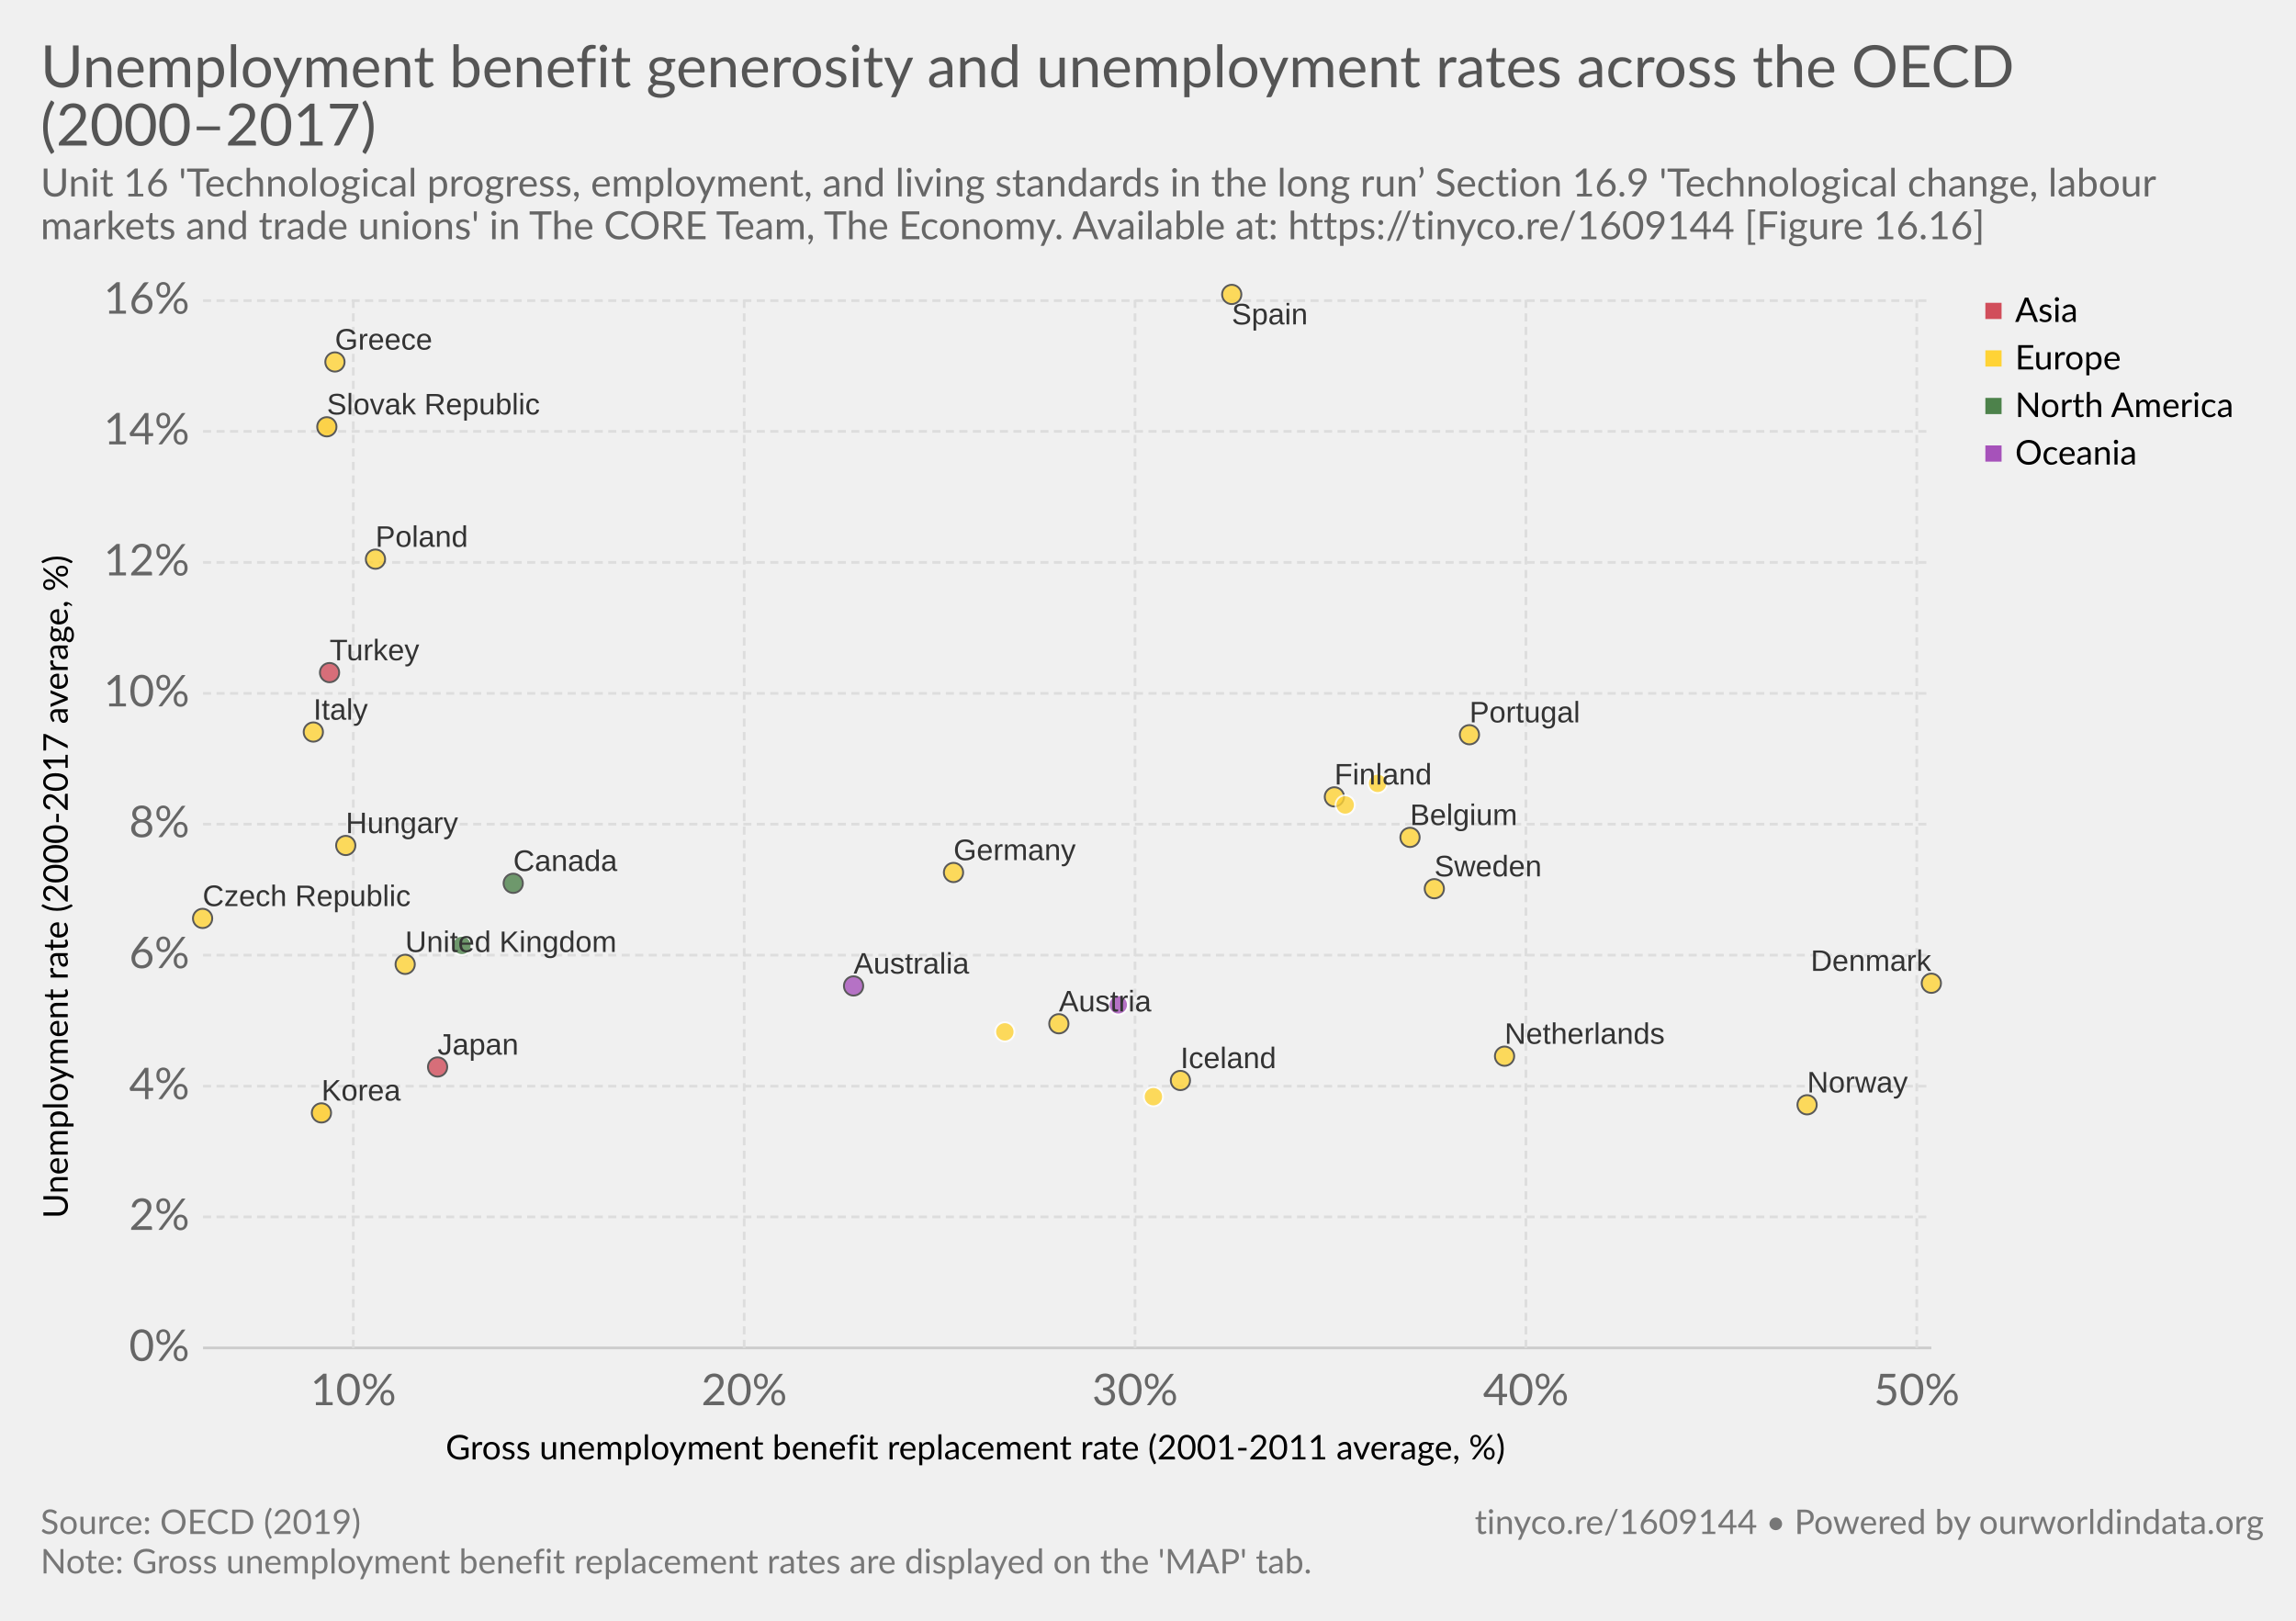
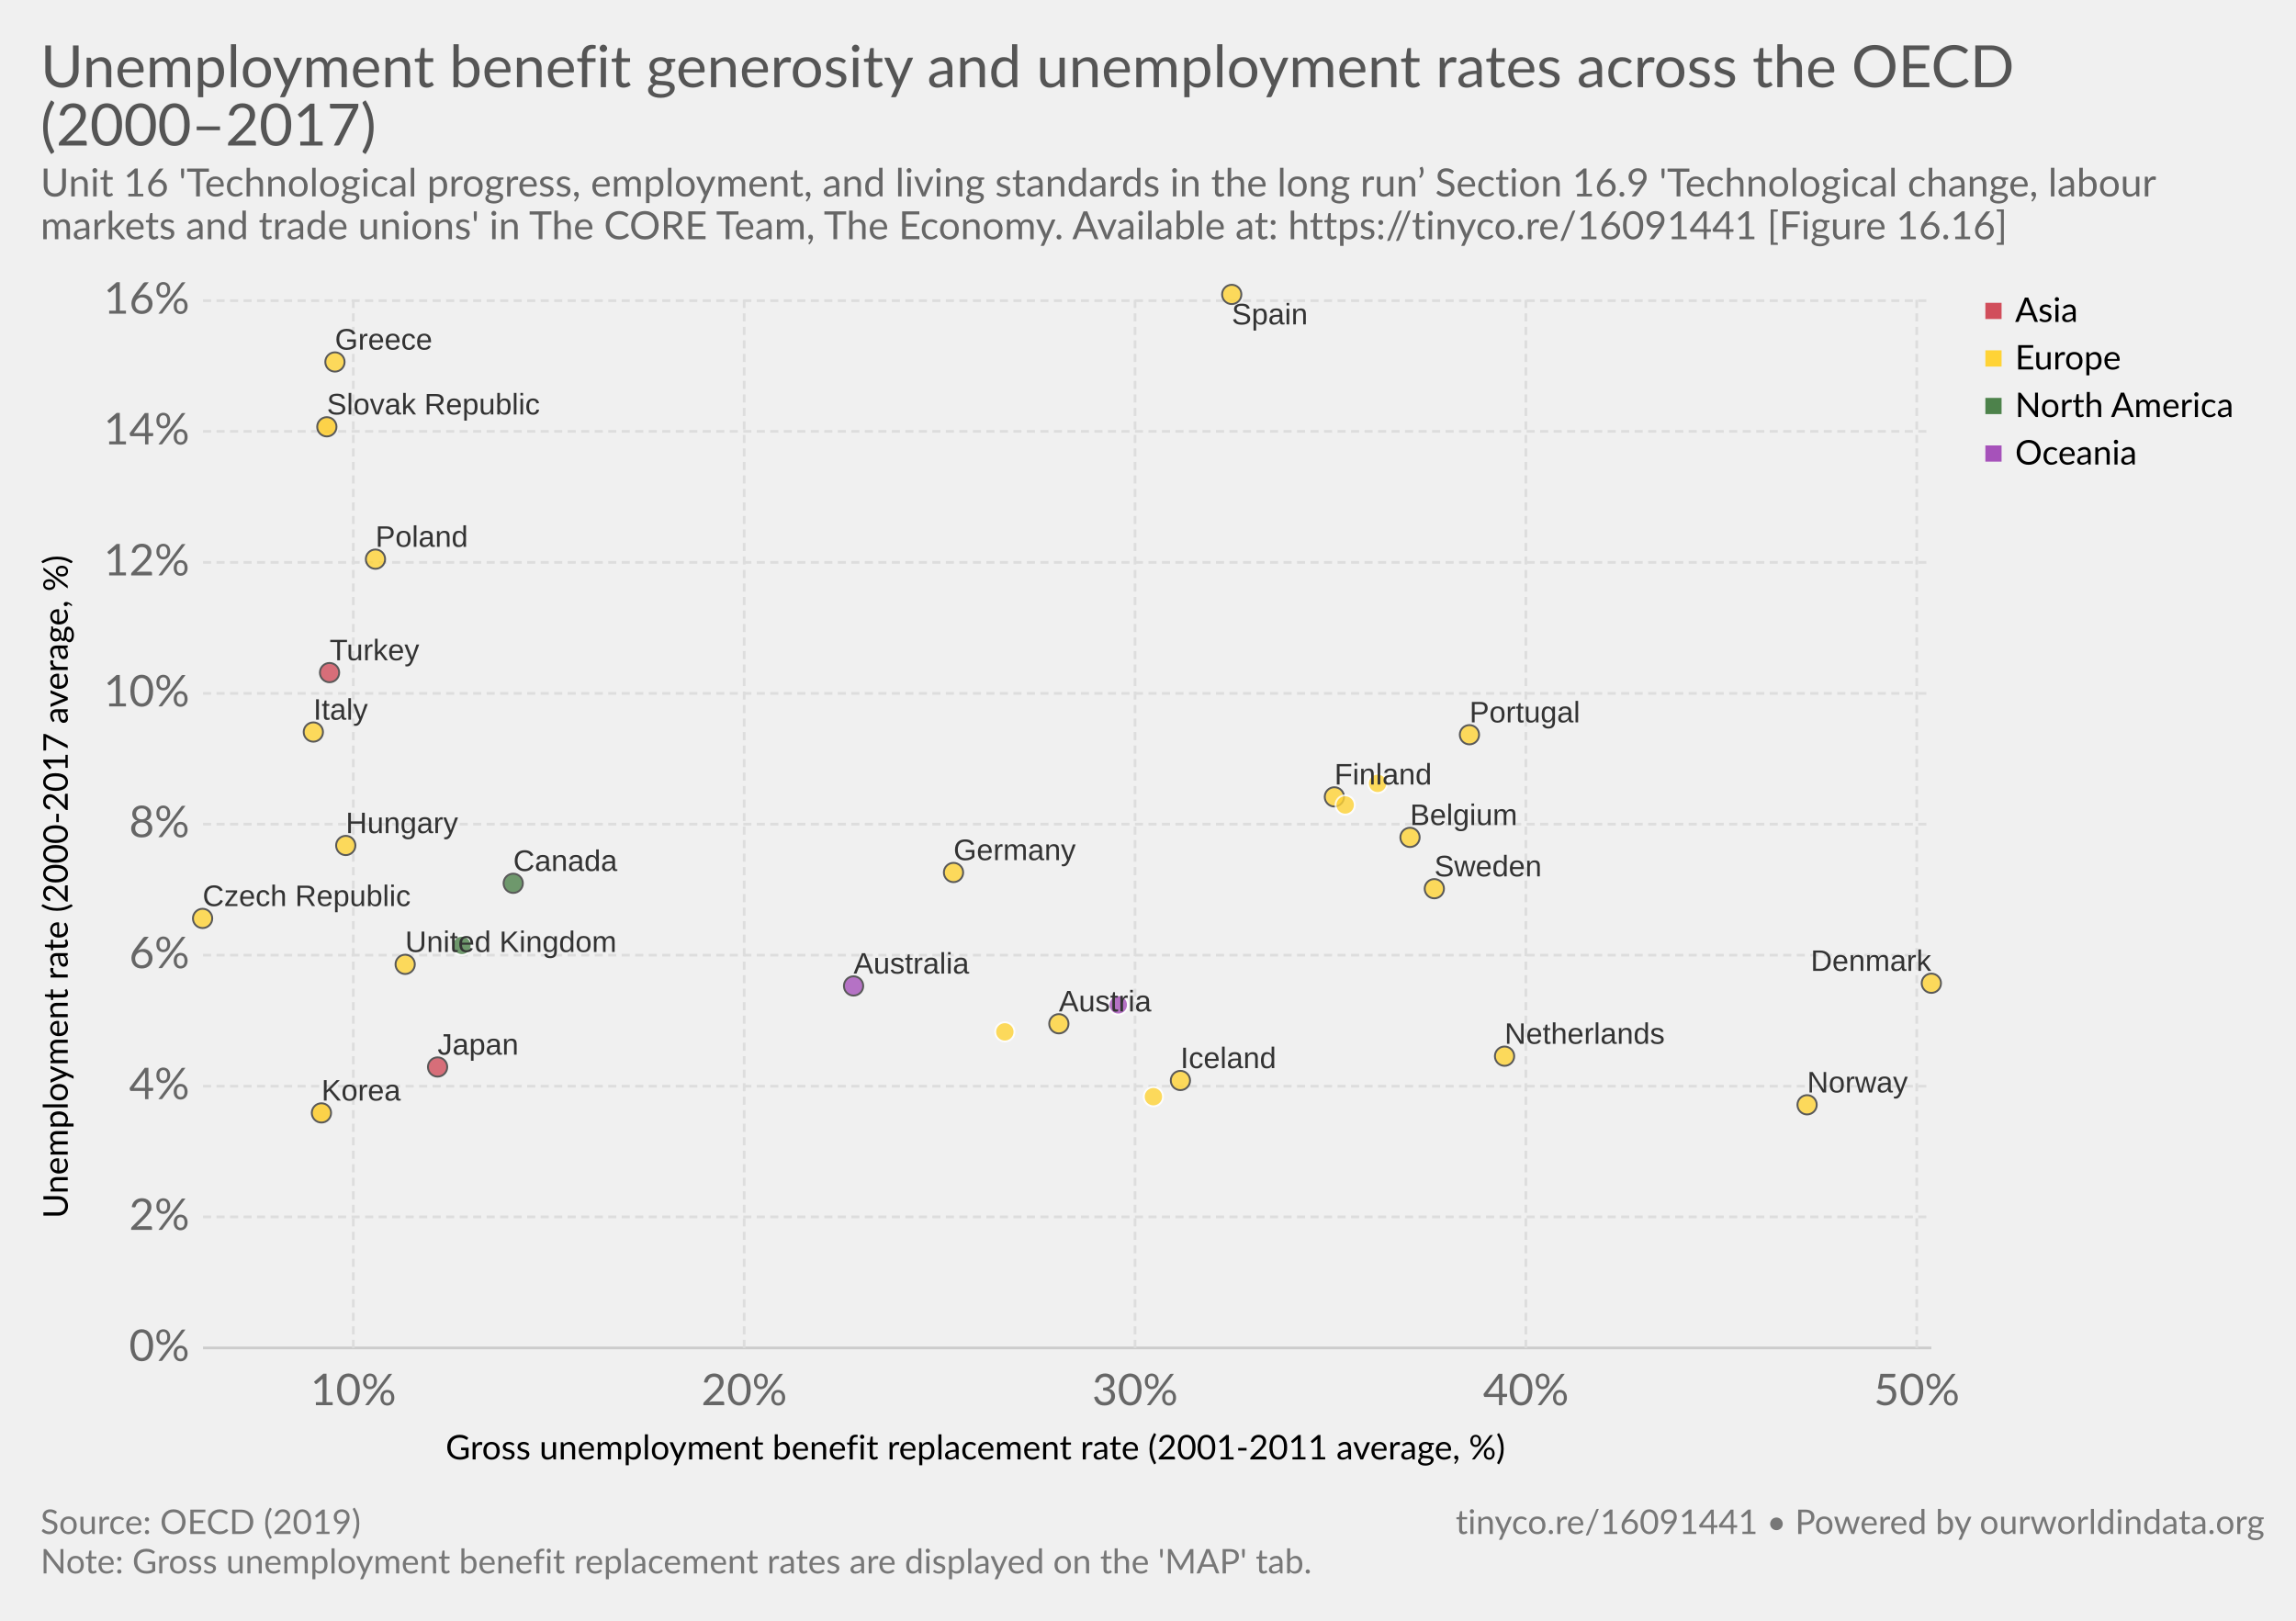
<svg xmlns="http://www.w3.org/2000/svg" version="1.1" style="font-family:Lato, 'Helvetica Neue', Helvetica, Arial, sans-serif;font-size:18px;background-color:white;text-rendering:optimizeLegibility;-webkit-font-smoothing:antialiased" width="850" height="600">
  <g class="HeaderView">
    <a href="https://ourworldindata.org/grapher/unemployment-benefit-generosity-and-unemployment-rates-across-the-oecd20002017" target="_blank">
      <text font-size="21.60" x="15.0" y="32.3" fill="#555">
        <tspan x="15" y="32.28">Unemployment benefit generosity and unemployment rates across the OECD</tspan>
        <tspan x="15" y="53.88">(2000–2017)</tspan>
      </text>
    </a>
    <text font-size="14.40" x="15.0" y="72.7" fill="#666">
      <tspan x="15" y="72.72">Unit 16 'Technological progress, employment, and living standards in the long run’ Section 16.9 'Technological change, labour</tspan>
-       <tspan x="15" y="88.56">markets and trade unions' in The CORE Team, The Economy. Available at: https://tinyco.re/1609144 [Figure 16.16]</tspan>
+       <tspan x="15" y="88.56">markets and trade unions' in The CORE Team, The Economy. Available at: https://tinyco.re/16091441 [Figure 16.16]</tspan>
    </text>
  </g>
  <g>
    <g class="AxisBoxView">
      <g class="HorizontalAxis">
        <text font-size="12.60" x="165.0" y="540.3">
          <tspan x="164.975" y="540.28">Gross unemployment benefit replacement rate (2001-2011 average, %)</tspan>
        </text>
        <text x="130.8" y="520.2" fill="#666" text-anchor="middle" font-size="16.2">10%</text>
        <text x="275.5" y="520.2" fill="#666" text-anchor="middle" font-size="16.2">20%</text>
        <text x="420.2" y="520.2" fill="#666" text-anchor="middle" font-size="16.2">30%</text>
        <text x="564.9" y="520.2" fill="#666" text-anchor="middle" font-size="16.2">40%</text>
        <text x="709.6" y="520.2" fill="#666" text-anchor="middle" font-size="16.2">50%</text>
      </g>
      <g class="VerticalAxis">
        <text font-size="12.60" x="-451.1" y="25.1" transform="rotate(-90)">
          <tspan x="-451.068" y="25.08">Unemployment rate (2000-2017 average, %)</tspan>
        </text>
        <text x="70.16" y="499" fill="#666" dominant-baseline="middle" text-anchor="end" font-size="16.2">0%</text>
        <text x="70.16" y="450.5" fill="#666" dominant-baseline="middle" text-anchor="end" font-size="16.2">2%</text>
        <text x="70.16" y="402.1" fill="#666" dominant-baseline="middle" text-anchor="end" font-size="16.2">4%</text>
        <text x="70.16" y="353.6" fill="#666" dominant-baseline="middle" text-anchor="end" font-size="16.2">6%</text>
        <text x="70.16" y="305.1" fill="#666" dominant-baseline="middle" text-anchor="end" font-size="16.2">8%</text>
        <text x="70.16" y="256.7" fill="#666" dominant-baseline="middle" text-anchor="end" font-size="16.2">10%</text>
        <text x="70.16" y="208.2" fill="#666" dominant-baseline="middle" text-anchor="end" font-size="16.2">12%</text>
        <text x="70.16" y="159.7" fill="#666" dominant-baseline="middle" text-anchor="end" font-size="16.2">14%</text>
        <text x="70.16" y="111.3" fill="#666" dominant-baseline="middle" text-anchor="end" font-size="16.2">16%</text>
      </g>
      <g class="AxisGridLines">
        <line x1="75.16" y1="499" x2="715.00" y2="499" stroke="#ccc" />
        <line x1="75.16" y1="450.5" x2="715.00" y2="450.5" stroke="#ddd" stroke-dasharray="3,2" />
        <line x1="75.16" y1="402.1" x2="715.00" y2="402.1" stroke="#ddd" stroke-dasharray="3,2" />
        <line x1="75.16" y1="353.6" x2="715.00" y2="353.6" stroke="#ddd" stroke-dasharray="3,2" />
        <line x1="75.16" y1="305.1" x2="715.00" y2="305.1" stroke="#ddd" stroke-dasharray="3,2" />
        <line x1="75.16" y1="256.7" x2="715.00" y2="256.7" stroke="#ddd" stroke-dasharray="3,2" />
        <line x1="75.16" y1="208.2" x2="715.00" y2="208.2" stroke="#ddd" stroke-dasharray="3,2" />
        <line x1="75.16" y1="159.7" x2="715.00" y2="159.7" stroke="#ddd" stroke-dasharray="3,2" />
        <line x1="75.16" y1="111.3" x2="715.00" y2="111.3" stroke="#ddd" stroke-dasharray="3,2" />
      </g>
      <g class="AxisGridLines">
        <line x1="130.8" y1="499.00" x2="130.8" y2="109.10" stroke="#ddd" stroke-dasharray="3,2" />
        <line x1="275.5" y1="499.00" x2="275.5" y2="109.10" stroke="#ddd" stroke-dasharray="3,2" />
        <line x1="420.2" y1="499.00" x2="420.2" y2="109.10" stroke="#ddd" stroke-dasharray="3,2" />
        <line x1="564.9" y1="499.00" x2="564.9" y2="109.10" stroke="#ddd" stroke-dasharray="3,2" />
        <line x1="709.6" y1="499.00" x2="709.6" y2="109.10" stroke="#ddd" stroke-dasharray="3,2" />
      </g>
    </g>
-     <g class="PointsWithLabels clickable" clip-path="url(#scatterBounds-13)" font-family="Arial, sans-serif">
+     <g class="PointsWithLabels clickable" clip-path="url(#scatterBounds-27)" font-family="Arial, sans-serif">
      <rect x="75.162" y="109.1" width="639.838" height="389.9" fill="rgba(255,255,255,0)" />
      <defs>
-         <clipPath id="scatterBounds-13">
+         <clipPath id="scatterBounds-27">
          <rect x="65.162" y="99.1" width="659.838" height="409.9" />
        </clipPath>
      </defs>
      <g class="key-Australia_0">
        <circle cx="316.00" cy="365.00" r="3.57" fill="#a652ba" opacity="0.8" stroke="#333" stroke-width="0.7" />
      </g>
      <g class="key-Austria_0">
        <circle cx="392.00" cy="379.00" r="3.57" fill="#ffd336" opacity="0.8" stroke="#333" stroke-width="0.7" />
      </g>
      <g class="key-Belgium_0">
        <circle cx="522.00" cy="310.00" r="3.57" fill="#ffd336" opacity="0.8" stroke="#333" stroke-width="0.7" />
      </g>
      <g class="key-Canada_0">
        <circle cx="190.00" cy="327.00" r="3.57" fill="#4d824b" opacity="0.8" stroke="#333" stroke-width="0.7" />
      </g>
      <g class="key-Czech-Republic_0">
        <circle cx="75.00" cy="340.00" r="3.57" fill="#ffd336" opacity="0.8" stroke="#333" stroke-width="0.7" />
      </g>
      <g class="key-Denmark_0">
        <circle cx="715.00" cy="364.00" r="3.57" fill="#ffd336" opacity="0.8" stroke="#333" stroke-width="0.7" />
      </g>
      <g class="key-Finland_0">
        <circle cx="494.00" cy="295.00" r="3.57" fill="#ffd336" opacity="0.8" stroke="#333" stroke-width="0.7" />
      </g>
      <g class="key-France_0">
        <circle cx="510.00" cy="290.00" r="3.57" fill="#ffd336" opacity="0.8" stroke="#fff" stroke-width="0.7" />
      </g>
      <g class="key-Germany_0">
        <circle cx="353.00" cy="323.00" r="3.57" fill="#ffd336" opacity="0.8" stroke="#333" stroke-width="0.7" />
      </g>
      <g class="key-Greece_0">
        <circle cx="124.00" cy="134.00" r="3.57" fill="#ffd336" opacity="0.8" stroke="#333" stroke-width="0.7" />
      </g>
      <g class="key-Hungary_0">
        <circle cx="128.00" cy="313.00" r="3.57" fill="#ffd336" opacity="0.8" stroke="#333" stroke-width="0.7" />
      </g>
      <g class="key-Iceland_0">
        <circle cx="437.00" cy="400.00" r="3.57" fill="#ffd336" opacity="0.8" stroke="#333" stroke-width="0.7" />
      </g>
      <g class="key-Ireland_0">
        <circle cx="498.00" cy="298.00" r="3.57" fill="#ffd336" opacity="0.8" stroke="#fff" stroke-width="0.7" />
      </g>
      <g class="key-Italy_0">
        <circle cx="116.00" cy="271.00" r="3.57" fill="#ffd336" opacity="0.8" stroke="#333" stroke-width="0.7" />
      </g>
      <g class="key-Japan_0">
        <circle cx="162.00" cy="395.00" r="3.57" fill="#d14e5b" opacity="0.8" stroke="#333" stroke-width="0.7" />
      </g>
      <g class="key-Korea_0">
        <circle cx="119.00" cy="412.00" r="3.57" fill="#ffcb1f" opacity="0.8" stroke="#333" stroke-width="0.7" />
      </g>
      <g class="key-Luxembourg_0">
        <circle cx="372.00" cy="382.00" r="3.57" fill="#ffd336" opacity="0.8" stroke="#fff" stroke-width="0.7" />
      </g>
      <g class="key-Netherlands_0">
        <circle cx="557.00" cy="391.00" r="3.57" fill="#ffd336" opacity="0.8" stroke="#333" stroke-width="0.7" />
      </g>
      <g class="key-New-Zealand_0">
        <circle cx="414.00" cy="372.00" r="3.57" fill="#a652ba" opacity="0.8" stroke="#fff" stroke-width="0.7" />
      </g>
      <g class="key-Norway_0">
        <circle cx="669.00" cy="409.00" r="3.57" fill="#ffd336" opacity="0.8" stroke="#333" stroke-width="0.7" />
      </g>
      <g class="key-Poland_0">
        <circle cx="139.00" cy="207.00" r="3.57" fill="#ffd336" opacity="0.8" stroke="#333" stroke-width="0.7" />
      </g>
      <g class="key-Portugal_0">
        <circle cx="544.00" cy="272.00" r="3.57" fill="#ffd336" opacity="0.8" stroke="#333" stroke-width="0.7" />
      </g>
      <g class="key-Slovak-Republic_0">
        <circle cx="121.00" cy="158.00" r="3.57" fill="#ffcb1f" opacity="0.8" stroke="#333" stroke-width="0.7" />
      </g>
      <g class="key-Spain_0">
        <circle cx="456.00" cy="109.00" r="3.57" fill="#ffd336" opacity="0.8" stroke="#333" stroke-width="0.7" />
      </g>
      <g class="key-Sweden_0">
        <circle cx="531.00" cy="329.00" r="3.57" fill="#ffd336" opacity="0.8" stroke="#333" stroke-width="0.7" />
      </g>
      <g class="key-Switzerland_0">
        <circle cx="427.00" cy="406.00" r="3.57" fill="#ffd336" opacity="0.8" stroke="#fff" stroke-width="0.7" />
      </g>
      <g class="key-Turkey_0">
        <circle cx="122.00" cy="249.00" r="3.57" fill="#d14e5b" opacity="0.8" stroke="#333" stroke-width="0.7" />
      </g>
      <g class="key-United-Kingdom_0">
        <circle cx="150.00" cy="357.00" r="3.57" fill="#ffd336" opacity="0.8" stroke="#333" stroke-width="0.7" />
      </g>
      <g class="key-United-States_0">
        <circle cx="171.00" cy="350.00" r="3.57" fill="#4d824b" opacity="0.8" stroke="#fff" stroke-width="0.7" />
      </g>
      <g class="backgroundLabels" fill="#333">
        <text x="316.00" y="360.43" font-size="11.00">Australia</text>
        <text x="392.00" y="374.43" font-size="11.00">Austria</text>
        <text x="522.00" y="305.43" font-size="11.00">Belgium</text>
        <text x="190.00" y="322.43" font-size="11.00">Canada</text>
        <text x="75.00" y="335.43" font-size="11.00">Czech Republic</text>
        <text x="670.34" y="359.43" font-size="11.00">Denmark</text>
        <text x="494.00" y="290.43" font-size="11.00">Finland</text>
        <text x="353.00" y="318.43" font-size="11.00">Germany</text>
        <text x="124.00" y="129.43" font-size="11.00">Greece</text>
        <text x="128.00" y="308.43" font-size="11.00">Hungary</text>
        <text x="437.00" y="395.43" font-size="11.00">Iceland</text>
        <text x="116.00" y="266.43" font-size="11.00">Italy</text>
        <text x="162.00" y="390.43" font-size="11.00">Japan</text>
        <text x="119.00" y="407.43" font-size="11.00">Korea</text>
        <text x="557.00" y="386.43" font-size="11.00">Netherlands</text>
        <text x="669.00" y="404.43" font-size="11.00">Norway</text>
        <text x="139.00" y="202.43" font-size="11.00">Poland</text>
        <text x="544.00" y="267.43" font-size="11.00">Portugal</text>
        <text x="121.00" y="153.43" font-size="11.00">Slovak Republic</text>
        <text x="456.00" y="120.10" font-size="11.00">Spain</text>
        <text x="531.00" y="324.43" font-size="11.00">Sweden</text>
        <text x="122.00" y="244.43" font-size="11.00">Turkey</text>
        <text x="150.00" y="352.43" font-size="11.00">United Kingdom</text>
      </g>
    </g>
    <g class="ScatterColorLegend clickable" style="cursor:pointer">
      <g class="legendMark">
        <rect x="735" y="106.6" width="35.57" height="17.6" fill="#fff" opacity="0" />,<rect x="735" y="112.1" width="6" height="6" fill="#d14e5b" />,<text font-size="12.60" x="746.0" y="119.2">
          <tspan x="746" y="119.18">Asia</tspan>
        </text>
      </g>
      <g class="legendMark">
        <rect x="735" y="124.2" width="51.824" height="17.6" fill="#fff" opacity="0" />,<rect x="735" y="129.7" width="6" height="6" fill="#ffd336" />,<text font-size="12.60" x="746.0" y="136.8">
          <tspan x="746" y="136.78">Europe</tspan>
        </text>
      </g>
      <g class="legendMark">
        <rect x="735" y="141.8" width="91.64" height="17.6" fill="#fff" opacity="0" />,<rect x="735" y="147.3" width="6" height="6" fill="#4d824b" />,<text font-size="12.60" x="746.0" y="154.4">
          <tspan x="746" y="154.38">North America</tspan>
        </text>
      </g>
      <g class="legendMark">
        <rect x="735" y="159.4" width="58.124" height="17.6" fill="#fff" opacity="0" />,<rect x="735" y="164.9" width="6" height="6" fill="#a652ba" />,<text font-size="12.60" x="746.0" y="172.0">
          <tspan x="746" y="171.98">Oceania</tspan>
        </text>
      </g>
    </g>
  </g>
  <g class="SourcesFooter" style="fill:#777">
    <g class="clickable" style="fill:#777">
      <text font-size="12.60" x="15.0" y="567.9">
        <tspan x="15" y="567.88">Source: OECD (2019)</tspan>
      </text>
    </g>
    <text font-size="12.60" x="15.0" y="582.5">
      <tspan x="15" y="582.48">Note: Gross unemployment benefit replacement rates are displayed on the 'MAP' tab.</tspan>
    </text>
-     <text font-size="12.60" x="546.0" y="567.9">
-       <tspan x="545.956" y="567.88">
-         <a target="_blank" style="fill: #777;" href="https://tinyco.re/1609144">tinyco.re/1609144</a> • <a href="https://ourworldindata.org" target="_blank">Powered by ourworldindata.org</a>
+     <text font-size="12.60" x="538.9" y="567.9">
+       <tspan x="538.9" y="567.88">
+         <a target="_blank" style="fill: #777;" href="https://tinyco.re/16091441">tinyco.re/16091441</a> • <a href="https://ourworldindata.org" target="_blank">Powered by ourworldindata.org</a>
      </tspan>
    </text>
  </g>
</svg>
